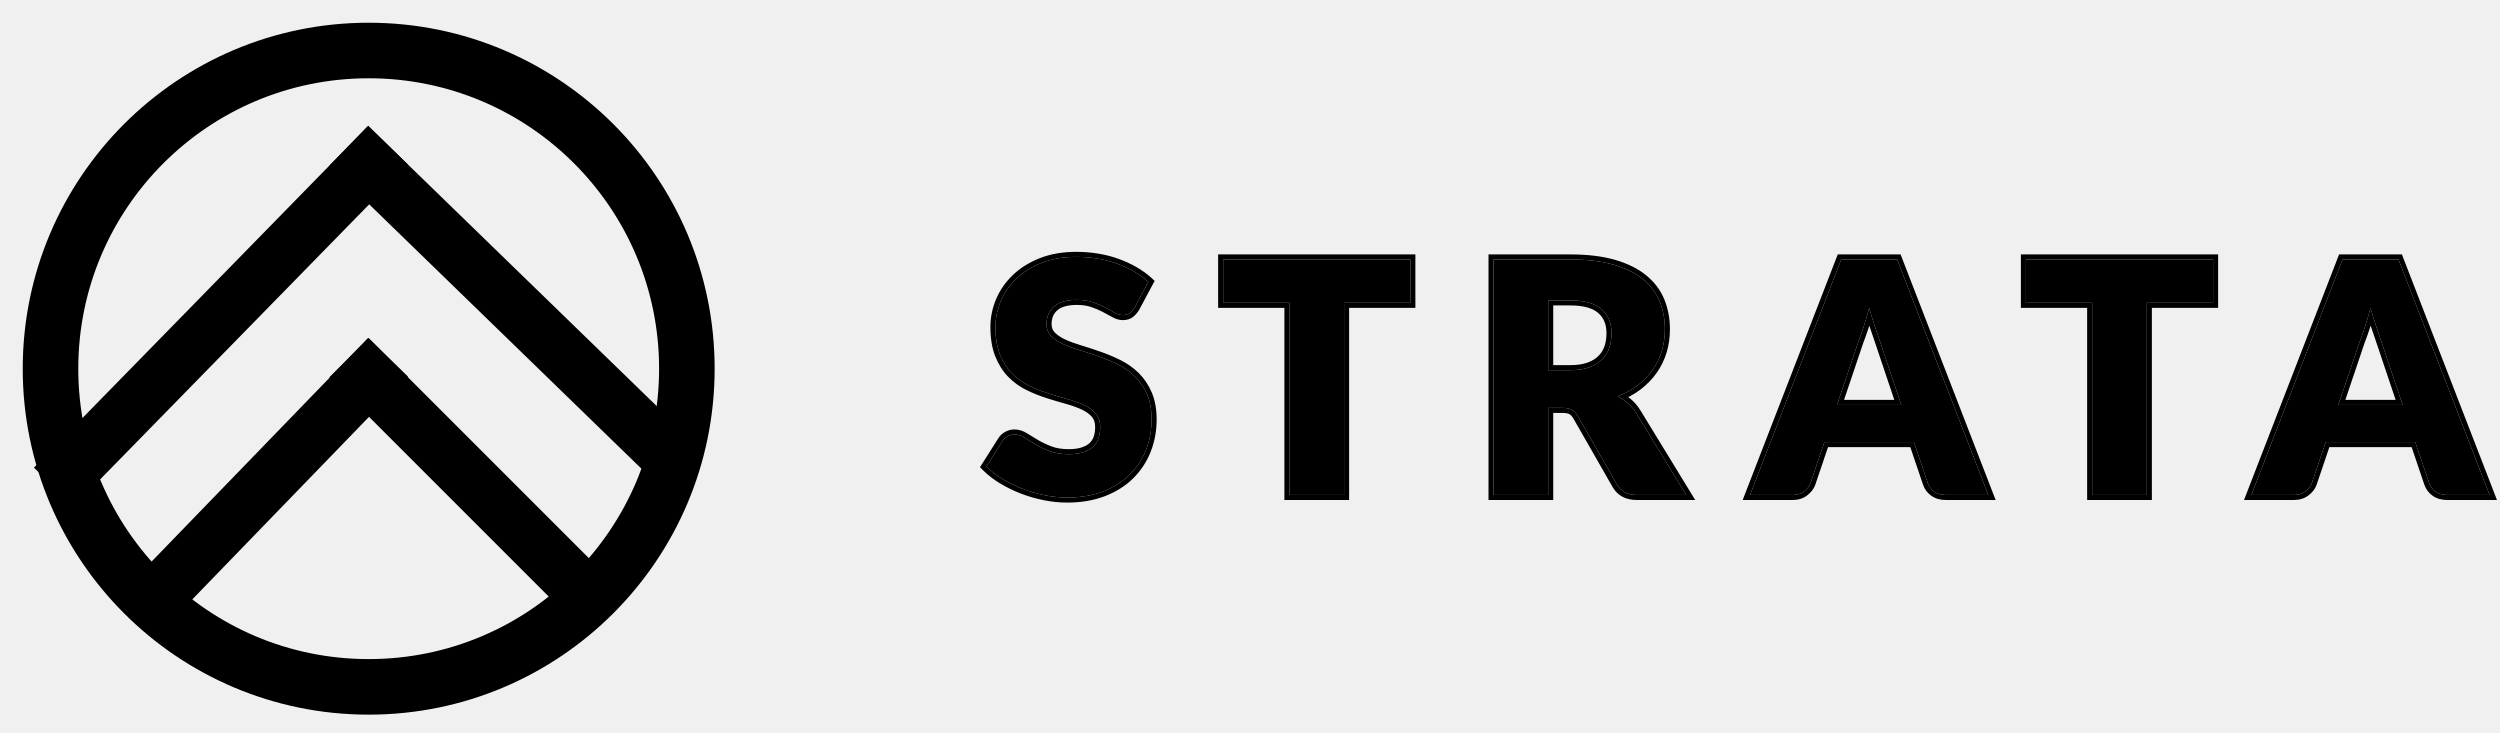
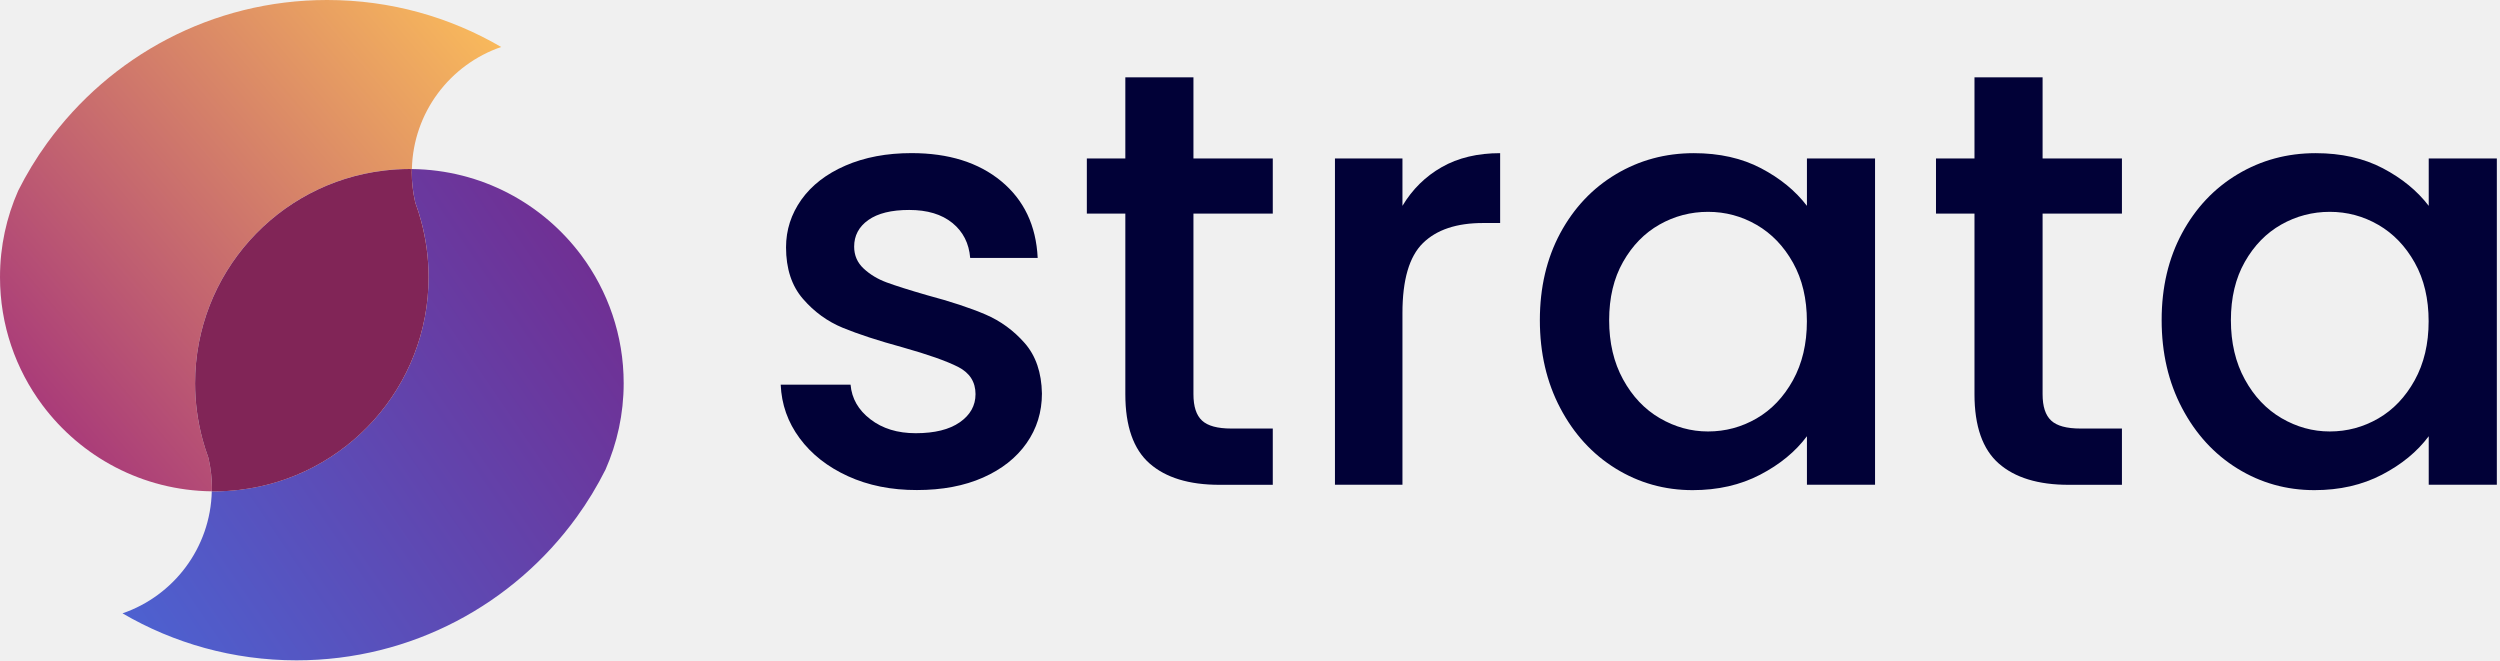
- <svg xmlns="http://www.w3.org/2000/svg" width="99" height="29" viewBox="0 0 99 29" fill="none">
-   <circle cx="14.6" cy="14.6" r="12.6" stroke="black" stroke-width="2.2" />
-   <path d="M6.676 23.124L14.6 14.939" stroke="black" stroke-width="2.2" stroke-linecap="square" />
-   <path d="M22.661 23L14.6 14.939" stroke="black" stroke-width="2.2" stroke-linecap="square" />
-   <path d="M2.9 18.5L14.6 6.539" stroke="black" stroke-width="2.2" stroke-linecap="square" />
-   <path d="M26.3 17.9L14.6 6.539" stroke="black" stroke-width="2.2" stroke-linecap="square" />
-   <mask id="path-6-outside-1" maskUnits="userSpaceOnUse" x="38.062" y="9.173" width="61" height="11" fill="black">
-     <rect fill="white" x="38.062" y="9.173" width="61" height="11" />
-     <path fill-rule="evenodd" clip-rule="evenodd" d="M42.262 19.703C42.791 19.703 43.264 19.622 43.68 19.462C44.096 19.302 44.446 19.083 44.729 18.803C45.013 18.524 45.23 18.196 45.379 17.821C45.528 17.445 45.603 17.042 45.603 16.611C45.603 16.223 45.543 15.891 45.424 15.616C45.304 15.341 45.147 15.107 44.953 14.915C44.759 14.723 44.537 14.565 44.288 14.442C44.038 14.318 43.783 14.21 43.523 14.118C43.263 14.027 43.008 13.944 42.758 13.869C42.508 13.794 42.287 13.712 42.092 13.623C41.898 13.533 41.742 13.426 41.622 13.303C41.503 13.179 41.443 13.023 41.443 12.835C41.443 12.541 41.542 12.307 41.74 12.134C41.939 11.962 42.241 11.875 42.646 11.875C42.881 11.875 43.09 11.906 43.273 11.968C43.457 12.03 43.62 12.099 43.763 12.176C43.906 12.253 44.034 12.322 44.147 12.384C44.26 12.446 44.365 12.477 44.464 12.477C44.575 12.477 44.665 12.451 44.736 12.4C44.806 12.349 44.873 12.272 44.937 12.17L45.475 11.165C45.308 11.011 45.12 10.874 44.908 10.752C44.697 10.63 44.47 10.526 44.227 10.438C43.984 10.351 43.727 10.285 43.456 10.24C43.185 10.195 42.906 10.173 42.62 10.173C42.108 10.173 41.654 10.251 41.257 10.406C40.86 10.562 40.526 10.77 40.252 11.03C39.979 11.291 39.772 11.587 39.632 11.92C39.491 12.253 39.42 12.594 39.42 12.944C39.42 13.379 39.48 13.745 39.6 14.042C39.719 14.338 39.876 14.586 40.07 14.784C40.264 14.982 40.485 15.143 40.732 15.264C40.98 15.386 41.234 15.488 41.494 15.571C41.754 15.655 42.008 15.73 42.256 15.799C42.503 15.867 42.724 15.946 42.918 16.035C43.112 16.125 43.269 16.238 43.388 16.375C43.508 16.511 43.568 16.688 43.568 16.906C43.568 17.281 43.459 17.555 43.241 17.728C43.024 17.901 42.719 17.987 42.326 17.987C42.036 17.987 41.784 17.947 41.571 17.866C41.358 17.785 41.169 17.695 41.004 17.597C40.84 17.499 40.693 17.409 40.563 17.328C40.433 17.247 40.304 17.206 40.176 17.206C40.078 17.206 39.986 17.23 39.9 17.277C39.815 17.324 39.749 17.386 39.702 17.462L39.062 18.474C39.245 18.657 39.461 18.823 39.708 18.973C39.956 19.122 40.22 19.251 40.502 19.36C40.784 19.469 41.075 19.553 41.376 19.613C41.676 19.673 41.972 19.703 42.262 19.703ZM53.225 19.6V11.991H55.849V10.275H48.438V11.991H51.062V19.6H53.225ZM61.308 16.151V19.6H59.145V10.275H62.179C62.853 10.275 63.428 10.345 63.904 10.483C64.379 10.622 64.768 10.815 65.068 11.062C65.369 11.31 65.588 11.602 65.724 11.939C65.861 12.276 65.929 12.643 65.929 13.04C65.929 13.343 65.889 13.629 65.808 13.898C65.727 14.166 65.606 14.415 65.446 14.643C65.286 14.871 65.09 15.075 64.857 15.255C64.625 15.434 64.357 15.581 64.054 15.696C64.199 15.769 64.335 15.858 64.46 15.965C64.586 16.072 64.696 16.202 64.79 16.355L66.774 19.6H64.816C64.453 19.6 64.193 19.463 64.035 19.191L62.486 16.483C62.418 16.364 62.338 16.279 62.246 16.227C62.154 16.176 62.025 16.151 61.859 16.151H61.308ZM62.179 14.659H61.308V11.895H62.179C62.738 11.895 63.151 12.01 63.417 12.24C63.684 12.47 63.817 12.79 63.817 13.2C63.817 13.405 63.787 13.596 63.728 13.773C63.668 13.95 63.572 14.105 63.44 14.237C63.307 14.369 63.138 14.473 62.931 14.547C62.724 14.622 62.473 14.659 62.179 14.659ZM71.446 19.456C71.322 19.552 71.171 19.6 70.992 19.6H69.302L72.912 10.275H75.126L78.736 19.6H77.059C76.871 19.6 76.716 19.556 76.595 19.469C76.473 19.381 76.389 19.269 76.342 19.133L75.792 17.507H72.246L71.696 19.133C71.653 19.252 71.57 19.36 71.446 19.456ZM72.745 16.035L73.603 13.495C73.667 13.332 73.735 13.14 73.808 12.918C73.88 12.697 73.951 12.456 74.019 12.195C74.091 12.451 74.165 12.689 74.24 12.909C74.314 13.129 74.379 13.319 74.435 13.482L75.292 16.035H72.745ZM85.014 11.991V19.6H82.851V11.991H80.227V10.275H87.638V11.991H85.014ZM90.844 19.6C91.024 19.6 91.175 19.552 91.299 19.456C91.423 19.36 91.506 19.252 91.548 19.133L92.099 17.507H95.644L96.195 19.133C96.242 19.269 96.326 19.381 96.448 19.469C96.569 19.556 96.724 19.6 96.912 19.6H98.588L94.979 10.275H92.764L89.155 19.6H90.844ZM93.456 13.495L92.598 16.035H95.145L94.288 13.482C94.232 13.319 94.167 13.129 94.092 12.909C94.018 12.689 93.944 12.451 93.872 12.195C93.803 12.456 93.733 12.697 93.66 12.918C93.588 13.14 93.52 13.332 93.456 13.495Z" />
-   </mask>
-   <path fill-rule="evenodd" clip-rule="evenodd" d="M42.262 19.703C42.791 19.703 43.264 19.622 43.68 19.462C44.096 19.302 44.446 19.083 44.729 18.803C45.013 18.524 45.23 18.196 45.379 17.821C45.528 17.445 45.603 17.042 45.603 16.611C45.603 16.223 45.543 15.891 45.424 15.616C45.304 15.341 45.147 15.107 44.953 14.915C44.759 14.723 44.537 14.565 44.288 14.442C44.038 14.318 43.783 14.21 43.523 14.118C43.263 14.027 43.008 13.944 42.758 13.869C42.508 13.794 42.287 13.712 42.092 13.623C41.898 13.533 41.742 13.426 41.622 13.303C41.503 13.179 41.443 13.023 41.443 12.835C41.443 12.541 41.542 12.307 41.74 12.134C41.939 11.962 42.241 11.875 42.646 11.875C42.881 11.875 43.09 11.906 43.273 11.968C43.457 12.03 43.62 12.099 43.763 12.176C43.906 12.253 44.034 12.322 44.147 12.384C44.26 12.446 44.365 12.477 44.464 12.477C44.575 12.477 44.665 12.451 44.736 12.4C44.806 12.349 44.873 12.272 44.937 12.17L45.475 11.165C45.308 11.011 45.12 10.874 44.908 10.752C44.697 10.63 44.47 10.526 44.227 10.438C43.984 10.351 43.727 10.285 43.456 10.24C43.185 10.195 42.906 10.173 42.62 10.173C42.108 10.173 41.654 10.251 41.257 10.406C40.86 10.562 40.526 10.77 40.252 11.03C39.979 11.291 39.772 11.587 39.632 11.92C39.491 12.253 39.42 12.594 39.42 12.944C39.42 13.379 39.48 13.745 39.6 14.042C39.719 14.338 39.876 14.586 40.07 14.784C40.264 14.982 40.485 15.143 40.732 15.264C40.98 15.386 41.234 15.488 41.494 15.571C41.754 15.655 42.008 15.73 42.256 15.799C42.503 15.867 42.724 15.946 42.918 16.035C43.112 16.125 43.269 16.238 43.388 16.375C43.508 16.511 43.568 16.688 43.568 16.906C43.568 17.281 43.459 17.555 43.241 17.728C43.024 17.901 42.719 17.987 42.326 17.987C42.036 17.987 41.784 17.947 41.571 17.866C41.358 17.785 41.169 17.695 41.004 17.597C40.84 17.499 40.693 17.409 40.563 17.328C40.433 17.247 40.304 17.206 40.176 17.206C40.078 17.206 39.986 17.23 39.9 17.277C39.815 17.324 39.749 17.386 39.702 17.462L39.062 18.474C39.245 18.657 39.461 18.823 39.708 18.973C39.956 19.122 40.22 19.251 40.502 19.36C40.784 19.469 41.075 19.553 41.376 19.613C41.676 19.673 41.972 19.703 42.262 19.703ZM53.225 19.6V11.991H55.849V10.275H48.438V11.991H51.062V19.6H53.225ZM61.308 16.151V19.6H59.145V10.275H62.179C62.853 10.275 63.428 10.345 63.904 10.483C64.379 10.622 64.768 10.815 65.068 11.062C65.369 11.31 65.588 11.602 65.724 11.939C65.861 12.276 65.929 12.643 65.929 13.04C65.929 13.343 65.889 13.629 65.808 13.898C65.727 14.166 65.606 14.415 65.446 14.643C65.286 14.871 65.09 15.075 64.857 15.255C64.625 15.434 64.357 15.581 64.054 15.696C64.199 15.769 64.335 15.858 64.46 15.965C64.586 16.072 64.696 16.202 64.79 16.355L66.774 19.6H64.816C64.453 19.6 64.193 19.463 64.035 19.191L62.486 16.483C62.418 16.364 62.338 16.279 62.246 16.227C62.154 16.176 62.025 16.151 61.859 16.151H61.308ZM62.179 14.659H61.308V11.895H62.179C62.738 11.895 63.151 12.01 63.417 12.24C63.684 12.47 63.817 12.79 63.817 13.2C63.817 13.405 63.787 13.596 63.728 13.773C63.668 13.95 63.572 14.105 63.44 14.237C63.307 14.369 63.138 14.473 62.931 14.547C62.724 14.622 62.473 14.659 62.179 14.659ZM71.446 19.456C71.322 19.552 71.171 19.6 70.992 19.6H69.302L72.912 10.275H75.126L78.736 19.6H77.059C76.871 19.6 76.716 19.556 76.595 19.469C76.473 19.381 76.389 19.269 76.342 19.133L75.792 17.507H72.246L71.696 19.133C71.653 19.252 71.57 19.36 71.446 19.456ZM72.745 16.035L73.603 13.495C73.667 13.332 73.735 13.14 73.808 12.918C73.88 12.697 73.951 12.456 74.019 12.195C74.091 12.451 74.165 12.689 74.24 12.909C74.314 13.129 74.379 13.319 74.435 13.482L75.292 16.035H72.745ZM85.014 11.991V19.6H82.851V11.991H80.227V10.275H87.638V11.991H85.014ZM90.844 19.6C91.024 19.6 91.175 19.552 91.299 19.456C91.423 19.36 91.506 19.252 91.548 19.133L92.099 17.507H95.644L96.195 19.133C96.242 19.269 96.326 19.381 96.448 19.469C96.569 19.556 96.724 19.6 96.912 19.6H98.588L94.979 10.275H92.764L89.155 19.6H90.844ZM93.456 13.495L92.598 16.035H95.145L94.288 13.482C94.232 13.319 94.167 13.129 94.092 12.909C94.018 12.689 93.944 12.451 93.872 12.195C93.803 12.456 93.733 12.697 93.66 12.918C93.588 13.14 93.52 13.332 93.456 13.495Z" fill="black" />
-   <path d="M45.379 17.821L45.565 17.895L45.379 17.821ZM43.763 12.176L43.858 12L43.763 12.176ZM44.937 12.17L45.107 12.276L45.114 12.264L44.937 12.17ZM45.475 11.165L45.651 11.259L45.724 11.123L45.611 11.018L45.475 11.165ZM44.908 10.752L45.008 10.579V10.579L44.908 10.752ZM39.632 11.92L39.816 11.998V11.998L39.632 11.92ZM40.07 14.784L40.213 14.644H40.213L40.07 14.784ZM43.241 17.728L43.366 17.885V17.885L43.241 17.728ZM41.004 17.597L41.107 17.425L41.004 17.597ZM39.702 17.462L39.871 17.569L39.873 17.567L39.702 17.462ZM39.062 18.474L38.893 18.367L38.807 18.502L38.921 18.615L39.062 18.474ZM53.225 11.991V11.79H53.025V11.991H53.225ZM53.225 19.6V19.8H53.425V19.6H53.225ZM55.849 11.991V12.191H56.049V11.991H55.849ZM55.849 10.275H56.049V10.075H55.849V10.275ZM48.438 10.275V10.075H48.238V10.275H48.438ZM48.438 11.991H48.238V12.191H48.438V11.991ZM51.062 11.991H51.262V11.79H51.062V11.991ZM51.062 19.6H50.862V19.8H51.062V19.6ZM61.308 19.6V19.8H61.508V19.6H61.308ZM61.308 16.151V15.95H61.108V16.151H61.308ZM59.145 19.6H58.945V19.8H59.145V19.6ZM59.145 10.275V10.075H58.945V10.275H59.145ZM65.068 11.062L64.941 11.217V11.217L65.068 11.062ZM65.724 11.939L65.539 12.014V12.014L65.724 11.939ZM65.808 13.898L65.616 13.84V13.84L65.808 13.898ZM64.857 15.255L64.735 15.096V15.096L64.857 15.255ZM64.054 15.696L63.983 15.509L63.557 15.671L63.965 15.875L64.054 15.696ZM64.46 15.965L64.331 16.117L64.331 16.117L64.46 15.965ZM64.79 16.355L64.619 16.459L64.619 16.46L64.79 16.355ZM66.774 19.6V19.8H67.131L66.945 19.496L66.774 19.6ZM64.035 19.191L63.861 19.29L63.862 19.291L64.035 19.191ZM62.486 16.483L62.312 16.582L62.312 16.583L62.486 16.483ZM62.246 16.227L62.149 16.402L62.149 16.402L62.246 16.227ZM61.308 14.659H61.108V14.859H61.308V14.659ZM61.308 11.895V11.694H61.108V11.895H61.308ZM63.417 12.24L63.548 12.089L63.548 12.089L63.417 12.24ZM63.728 13.773L63.538 13.709V13.709L63.728 13.773ZM63.44 14.237L63.581 14.378L63.581 14.378L63.44 14.237ZM69.302 19.6L69.115 19.528L69.01 19.8H69.302V19.6ZM72.912 10.275V10.075H72.775L72.725 10.203L72.912 10.275ZM75.126 10.275L75.313 10.203L75.263 10.075H75.126V10.275ZM78.736 19.6V19.8H79.028L78.922 19.528L78.736 19.6ZM76.595 19.469L76.478 19.631V19.631L76.595 19.469ZM76.342 19.133L76.153 19.197L76.153 19.198L76.342 19.133ZM75.792 17.507L75.981 17.443L75.935 17.307H75.792V17.507ZM72.246 17.507V17.307H72.103L72.057 17.443L72.246 17.507ZM71.696 19.133L71.884 19.2L71.885 19.197L71.696 19.133ZM73.603 13.495L73.417 13.421L73.413 13.431L73.603 13.495ZM72.745 16.035L72.556 15.971L72.467 16.235H72.745V16.035ZM73.808 12.918L73.998 12.981V12.981L73.808 12.918ZM74.019 12.195L74.211 12.141L74.011 11.435L73.825 12.145L74.019 12.195ZM74.24 12.909L74.429 12.845L74.24 12.909ZM74.435 13.482L74.624 13.418L74.624 13.417L74.435 13.482ZM75.292 16.035V16.235H75.571L75.482 15.972L75.292 16.035ZM85.014 19.6V19.8H85.214V19.6H85.014ZM85.014 11.991V11.79H84.814V11.991H85.014ZM82.851 19.6H82.651V19.8H82.851V19.6ZM82.851 11.991H83.051V11.79H82.851V11.991ZM80.227 11.991H80.027V12.191H80.227V11.991ZM80.227 10.275V10.075H80.027V10.275H80.227ZM87.638 10.275H87.838V10.075H87.638V10.275ZM87.638 11.991V12.191H87.838V11.991H87.638ZM91.548 19.133L91.737 19.2L91.738 19.197L91.548 19.133ZM92.099 17.507V17.307H91.955L91.909 17.443L92.099 17.507ZM95.644 17.507L95.834 17.443L95.788 17.307H95.644V17.507ZM96.195 19.133L96.005 19.197L96.006 19.198L96.195 19.133ZM96.448 19.469L96.564 19.306L96.564 19.306L96.448 19.469ZM98.588 19.6V19.8H98.88L98.775 19.528L98.588 19.6ZM94.979 10.275L95.165 10.203L95.116 10.075H94.979V10.275ZM92.764 10.275V10.075H92.627L92.578 10.203L92.764 10.275ZM89.155 19.6L88.968 19.528L88.863 19.8H89.155V19.6ZM92.598 16.035L92.409 15.971L92.32 16.235H92.598V16.035ZM93.456 13.495L93.269 13.421L93.266 13.431L93.456 13.495ZM95.145 16.035V16.235H95.423L95.335 15.972L95.145 16.035ZM94.288 13.482L94.477 13.418L94.477 13.417L94.288 13.482ZM94.092 12.909L94.282 12.845L94.092 12.909ZM93.872 12.195L94.064 12.141L93.864 11.435L93.678 12.145L93.872 12.195ZM93.66 12.918L93.85 12.981V12.981L93.66 12.918ZM43.608 19.276C43.219 19.425 42.771 19.503 42.262 19.503V19.902C42.811 19.902 43.309 19.819 43.751 19.649L43.608 19.276ZM44.589 18.661C44.327 18.919 44.001 19.125 43.608 19.276L43.751 19.649C44.19 19.48 44.564 19.247 44.87 18.946L44.589 18.661ZM45.193 17.747C45.054 18.097 44.853 18.401 44.589 18.661L44.87 18.946C45.173 18.646 45.405 18.296 45.565 17.895L45.193 17.747ZM45.403 16.611C45.403 17.019 45.332 17.396 45.193 17.747L45.565 17.895C45.724 17.494 45.803 17.066 45.803 16.611H45.403ZM45.24 15.696C45.346 15.94 45.403 16.243 45.403 16.611H45.803C45.803 16.203 45.74 15.843 45.607 15.536L45.24 15.696ZM44.813 15.057C44.987 15.23 45.13 15.442 45.24 15.696L45.607 15.536C45.478 15.24 45.308 14.985 45.094 14.773L44.813 15.057ZM44.199 14.621C44.43 14.735 44.634 14.881 44.813 15.057L45.094 14.773C44.884 14.566 44.645 14.396 44.377 14.262L44.199 14.621ZM43.456 14.307C43.709 14.396 43.956 14.501 44.199 14.621L44.377 14.262C44.12 14.135 43.857 14.024 43.589 13.93L43.456 14.307ZM42.701 14.06C42.947 14.134 43.199 14.216 43.456 14.307L43.589 13.93C43.326 13.837 43.068 13.753 42.815 13.677L42.701 14.06ZM42.009 13.804C42.213 13.898 42.444 13.984 42.701 14.06L42.815 13.677C42.573 13.605 42.36 13.526 42.176 13.441L42.009 13.804ZM41.478 13.441C41.618 13.587 41.797 13.707 42.009 13.804L42.176 13.441C41.999 13.359 41.865 13.266 41.766 13.164L41.478 13.441ZM41.243 12.835C41.243 13.07 41.319 13.277 41.478 13.441L41.766 13.164C41.686 13.081 41.643 12.976 41.643 12.835H41.243ZM41.609 11.984C41.362 12.199 41.243 12.491 41.243 12.835H41.643C41.643 12.591 41.722 12.415 41.872 12.285L41.609 11.984ZM42.646 11.675C42.217 11.675 41.859 11.766 41.609 11.984L41.872 12.285C42.019 12.158 42.264 12.075 42.646 12.075V11.675ZM43.337 11.778C43.129 11.708 42.898 11.675 42.646 11.675V12.075C42.863 12.075 43.05 12.104 43.209 12.158L43.337 11.778ZM43.858 12C43.703 11.917 43.529 11.843 43.337 11.778L43.209 12.158C43.384 12.216 43.537 12.282 43.668 12.352L43.858 12ZM44.243 12.209C44.129 12.146 44.001 12.077 43.858 12L43.668 12.352C43.811 12.429 43.938 12.498 44.051 12.559L44.243 12.209ZM44.464 12.277C44.408 12.277 44.335 12.259 44.243 12.209L44.051 12.559C44.184 12.633 44.323 12.677 44.464 12.677V12.277ZM44.618 12.238C44.59 12.259 44.544 12.277 44.464 12.277V12.677C44.605 12.677 44.74 12.644 44.853 12.562L44.618 12.238ZM44.768 12.064C44.712 12.152 44.661 12.207 44.618 12.238L44.853 12.562C44.951 12.491 45.034 12.392 45.107 12.276L44.768 12.064ZM45.298 11.07L44.761 12.075L45.114 12.264L45.651 11.259L45.298 11.07ZM44.809 10.925C45.008 11.04 45.184 11.169 45.339 11.312L45.611 11.018C45.432 10.854 45.231 10.707 45.008 10.579L44.809 10.925ZM44.159 10.627C44.392 10.71 44.608 10.81 44.809 10.925L45.008 10.579C44.786 10.451 44.548 10.341 44.294 10.25L44.159 10.627ZM43.423 10.437C43.683 10.48 43.928 10.543 44.159 10.627L44.294 10.25C44.039 10.158 43.77 10.089 43.488 10.043L43.423 10.437ZM42.62 10.373C42.896 10.373 43.163 10.394 43.423 10.437L43.488 10.043C43.206 9.996 42.917 9.973 42.62 9.973V10.373ZM41.33 10.593C41.7 10.448 42.129 10.373 42.62 10.373V9.973C42.088 9.973 41.608 10.054 41.184 10.22L41.33 10.593ZM40.39 11.175C40.642 10.935 40.955 10.74 41.33 10.593L41.184 10.22C40.766 10.384 40.409 10.605 40.114 10.886L40.39 11.175ZM39.816 11.998C39.946 11.691 40.136 11.418 40.39 11.175L40.114 10.886C39.822 11.164 39.599 11.483 39.447 11.842L39.816 11.998ZM39.62 12.944C39.62 12.622 39.685 12.307 39.816 11.998L39.447 11.842C39.297 12.199 39.22 12.566 39.22 12.944H39.62ZM39.785 13.967C39.678 13.701 39.62 13.362 39.62 12.944H39.22C39.22 13.396 39.282 13.789 39.414 14.116L39.785 13.967ZM40.213 14.644C40.04 14.467 39.896 14.243 39.785 13.967L39.414 14.116C39.542 14.434 39.712 14.704 39.927 14.924L40.213 14.644ZM40.821 15.085C40.594 14.973 40.391 14.826 40.213 14.644L39.927 14.924C40.137 15.138 40.376 15.312 40.644 15.444L40.821 15.085ZM41.555 15.381C41.304 15.301 41.059 15.202 40.821 15.085L40.644 15.444C40.9 15.569 41.163 15.675 41.433 15.762L41.555 15.381ZM42.309 15.606C42.064 15.538 41.813 15.463 41.555 15.381L41.433 15.762C41.696 15.846 41.952 15.922 42.203 15.991L42.309 15.606ZM43.002 15.854C42.796 15.759 42.565 15.676 42.309 15.606L42.203 15.991C42.441 16.057 42.652 16.133 42.834 16.217L43.002 15.854ZM43.539 16.243C43.398 16.082 43.217 15.953 43.002 15.854L42.834 16.217C43.007 16.297 43.14 16.394 43.238 16.506L43.539 16.243ZM43.768 16.906C43.768 16.65 43.696 16.423 43.539 16.243L43.238 16.506C43.319 16.599 43.368 16.726 43.368 16.906H43.768ZM43.366 17.885C43.646 17.662 43.768 17.319 43.768 16.906H43.368C43.368 17.243 43.271 17.449 43.117 17.571L43.366 17.885ZM42.326 18.187C42.745 18.187 43.101 18.095 43.366 17.885L43.117 17.571C42.947 17.707 42.692 17.787 42.326 17.787V18.187ZM41.5 18.053C41.741 18.144 42.018 18.187 42.326 18.187V17.787C42.054 17.787 41.827 17.749 41.642 17.679L41.5 18.053ZM40.902 17.768C41.078 17.874 41.278 17.968 41.5 18.053L41.642 17.679C41.438 17.601 41.26 17.516 41.107 17.425L40.902 17.768ZM40.457 17.498C40.589 17.58 40.737 17.67 40.902 17.768L41.107 17.425C40.944 17.328 40.797 17.239 40.669 17.158L40.457 17.498ZM40.176 17.407C40.259 17.407 40.352 17.433 40.457 17.498L40.669 17.158C40.513 17.061 40.348 17.006 40.176 17.006V17.407ZM39.997 17.452C40.052 17.422 40.111 17.407 40.176 17.407V17.006C40.044 17.006 39.919 17.038 39.804 17.102L39.997 17.452ZM39.873 17.567C39.9 17.522 39.939 17.484 39.997 17.452L39.804 17.102C39.691 17.164 39.598 17.249 39.531 17.358L39.873 17.567ZM39.231 18.581L39.871 17.569L39.533 17.355L38.893 18.367L39.231 18.581ZM39.812 18.802C39.577 18.66 39.374 18.503 39.203 18.332L38.921 18.615C39.117 18.811 39.345 18.987 39.605 19.144L39.812 18.802ZM40.574 19.174C40.303 19.069 40.049 18.945 39.812 18.802L39.605 19.144C39.863 19.3 40.138 19.434 40.43 19.547L40.574 19.174ZM41.415 19.417C41.125 19.359 40.845 19.278 40.574 19.174L40.43 19.547C40.722 19.66 41.025 19.747 41.337 19.809L41.415 19.417ZM42.262 19.503C41.986 19.503 41.703 19.474 41.415 19.417L41.337 19.809C41.65 19.871 41.958 19.902 42.262 19.902V19.503ZM53.025 11.991V19.6H53.425V11.991H53.025ZM55.849 11.79H53.225V12.191H55.849V11.79ZM55.649 10.275V11.991H56.049V10.275H55.649ZM48.438 10.475H55.849V10.075H48.438V10.475ZM48.638 11.991V10.275H48.238V11.991H48.638ZM51.062 11.79H48.438V12.191H51.062V11.79ZM51.262 19.6V11.991H50.862V19.6H51.262ZM53.225 19.4H51.062V19.8H53.225V19.4ZM61.508 19.6V16.151H61.108V19.6H61.508ZM59.145 19.8H61.308V19.4H59.145V19.8ZM58.945 10.275V19.6H59.345V10.275H58.945ZM62.179 10.075H59.145V10.475H62.179V10.075ZM63.96 10.291C63.461 10.146 62.866 10.075 62.179 10.075V10.475C62.84 10.475 63.395 10.543 63.848 10.675L63.96 10.291ZM65.195 10.908C64.869 10.639 64.454 10.435 63.96 10.291L63.848 10.675C64.304 10.808 64.666 10.991 64.941 11.217L65.195 10.908ZM65.91 11.864C65.76 11.494 65.52 11.175 65.195 10.908L64.941 11.217C65.218 11.445 65.416 11.71 65.539 12.014L65.91 11.864ZM66.129 13.04C66.129 12.62 66.057 12.227 65.91 11.864L65.539 12.014C65.665 12.325 65.729 12.667 65.729 13.04H66.129ZM65.999 13.955C66.086 13.666 66.129 13.361 66.129 13.04H65.729C65.729 13.325 65.691 13.591 65.616 13.84L65.999 13.955ZM65.61 14.758C65.782 14.512 65.912 14.244 65.999 13.955L65.616 13.84C65.541 14.088 65.43 14.318 65.282 14.528L65.61 14.758ZM64.979 15.413C65.227 15.222 65.438 15.004 65.61 14.758L65.282 14.528C65.135 14.739 64.953 14.928 64.735 15.096L64.979 15.413ZM64.125 15.883C64.445 15.761 64.73 15.605 64.979 15.413L64.735 15.096C64.52 15.262 64.269 15.4 63.983 15.509L64.125 15.883ZM64.59 15.812C64.452 15.695 64.303 15.597 64.144 15.517L63.965 15.875C64.095 15.94 64.217 16.021 64.331 16.117L64.59 15.812ZM64.961 16.251C64.857 16.081 64.733 15.934 64.59 15.812L64.331 16.117C64.439 16.209 64.536 16.323 64.619 16.459L64.961 16.251ZM66.945 19.496L64.961 16.251L64.619 16.46L66.603 19.704L66.945 19.496ZM64.816 19.8H66.774V19.4H64.816V19.8ZM63.862 19.291C64.061 19.636 64.394 19.8 64.816 19.8V19.4C64.512 19.4 64.324 19.291 64.208 19.09L63.862 19.291ZM62.312 16.583L63.861 19.29L64.208 19.091L62.66 16.384L62.312 16.583ZM62.149 16.402C62.2 16.431 62.257 16.485 62.312 16.582L62.66 16.384C62.579 16.242 62.475 16.126 62.343 16.053L62.149 16.402ZM61.859 16.351C62.009 16.351 62.099 16.374 62.149 16.402L62.343 16.053C62.209 15.978 62.041 15.95 61.859 15.95V16.351ZM61.308 16.351H61.859V15.95H61.308V16.351ZM61.308 14.859H62.179V14.459H61.308V14.859ZM61.108 11.895V14.659H61.508V11.895H61.108ZM62.179 11.694H61.308V12.095H62.179V11.694ZM63.548 12.089C63.229 11.813 62.759 11.694 62.179 11.694V12.095C62.716 12.095 63.072 12.206 63.286 12.391L63.548 12.089ZM64.017 13.2C64.017 12.743 63.866 12.363 63.548 12.089L63.286 12.391C63.502 12.578 63.617 12.838 63.617 13.2H64.017ZM63.917 13.837C63.984 13.637 64.017 13.425 64.017 13.2H63.617C63.617 13.385 63.59 13.554 63.538 13.709L63.917 13.837ZM63.581 14.378C63.735 14.224 63.848 14.043 63.917 13.837L63.538 13.709C63.488 13.857 63.409 13.985 63.298 14.095L63.581 14.378ZM62.999 14.735C63.228 14.652 63.425 14.535 63.581 14.378L63.298 14.095C63.19 14.204 63.047 14.293 62.863 14.359L62.999 14.735ZM62.179 14.859C62.489 14.859 62.764 14.82 62.999 14.735L62.863 14.359C62.684 14.424 62.457 14.459 62.179 14.459V14.859ZM70.992 19.8C71.209 19.8 71.405 19.741 71.569 19.614L71.323 19.298C71.24 19.363 71.133 19.4 70.992 19.4V19.8ZM69.302 19.8H70.992V19.4H69.302V19.8ZM72.725 10.203L69.115 19.528L69.489 19.672L73.098 10.348L72.725 10.203ZM75.126 10.075H72.912V10.475H75.126V10.075ZM78.922 19.528L75.313 10.203L74.939 10.348L78.549 19.672L78.922 19.528ZM77.059 19.8H78.736V19.4H77.059V19.8ZM76.478 19.631C76.641 19.749 76.84 19.8 77.059 19.8V19.4C76.902 19.4 76.791 19.364 76.712 19.306L76.478 19.631ZM76.153 19.198C76.214 19.375 76.324 19.52 76.478 19.631L76.712 19.306C76.622 19.242 76.564 19.164 76.531 19.068L76.153 19.198ZM75.602 17.571L76.153 19.197L76.531 19.069L75.981 17.443L75.602 17.571ZM72.246 17.707H75.792V17.307H72.246V17.707ZM71.885 19.197L72.436 17.571L72.057 17.443L71.506 19.069L71.885 19.197ZM71.569 19.614C71.715 19.5 71.826 19.363 71.884 19.2L71.507 19.066C71.48 19.142 71.424 19.22 71.323 19.298L71.569 19.614ZM73.413 13.431L72.556 15.971L72.935 16.099L73.792 13.558L73.413 13.431ZM73.618 12.856C73.546 13.076 73.479 13.264 73.417 13.421L73.789 13.568C73.855 13.401 73.924 13.205 73.998 12.981L73.618 12.856ZM73.825 12.145C73.758 12.402 73.689 12.639 73.618 12.856L73.998 12.981C74.072 12.754 74.143 12.509 74.212 12.246L73.825 12.145ZM74.429 12.845C74.356 12.628 74.283 12.394 74.211 12.141L73.826 12.25C73.9 12.509 73.974 12.75 74.05 12.973L74.429 12.845ZM74.624 13.417C74.569 13.255 74.504 13.064 74.429 12.845L74.05 12.973C74.125 13.193 74.19 13.384 74.246 13.546L74.624 13.417ZM75.482 15.972L74.624 13.418L74.245 13.545L75.103 16.099L75.482 15.972ZM72.745 16.235H75.292V15.835H72.745V16.235ZM85.214 19.6V11.991H84.814V19.6H85.214ZM82.851 19.8H85.014V19.4H82.851V19.8ZM82.651 11.991V19.6H83.051V11.991H82.651ZM80.227 12.191H82.851V11.79H80.227V12.191ZM80.027 10.275V11.991H80.427V10.275H80.027ZM87.638 10.075H80.227V10.475H87.638V10.075ZM87.838 11.991V10.275H87.438V11.991H87.838ZM85.014 12.191H87.638V11.79H85.014V12.191ZM91.176 19.298C91.093 19.363 90.986 19.4 90.844 19.4V19.8C91.061 19.8 91.258 19.741 91.421 19.614L91.176 19.298ZM91.36 19.066C91.333 19.142 91.277 19.22 91.176 19.298L91.421 19.614C91.568 19.5 91.679 19.363 91.737 19.2L91.36 19.066ZM91.909 17.443L91.359 19.069L91.738 19.197L92.288 17.571L91.909 17.443ZM95.644 17.307H92.099V17.707H95.644V17.307ZM96.384 19.069L95.834 17.443L95.455 17.571L96.005 19.197L96.384 19.069ZM96.564 19.306C96.475 19.242 96.417 19.164 96.384 19.068L96.006 19.198C96.067 19.375 96.177 19.52 96.331 19.631L96.564 19.306ZM96.912 19.4C96.755 19.4 96.644 19.364 96.564 19.306L96.331 19.631C96.494 19.749 96.693 19.8 96.912 19.8V19.4ZM98.588 19.4H96.912V19.8H98.588V19.4ZM94.792 10.348L98.402 19.672L98.775 19.528L95.165 10.203L94.792 10.348ZM92.764 10.475H94.979V10.075H92.764V10.475ZM89.341 19.672L92.951 10.348L92.578 10.203L88.968 19.528L89.341 19.672ZM90.844 19.4H89.155V19.8H90.844V19.4ZM92.787 16.099L93.645 13.558L93.266 13.431L92.409 15.971L92.787 16.099ZM95.145 15.835H92.598V16.235H95.145V15.835ZM94.098 13.545L94.956 16.099L95.335 15.972L94.477 13.418L94.098 13.545ZM93.903 12.973C93.978 13.193 94.043 13.384 94.098 13.546L94.477 13.417C94.421 13.255 94.356 13.064 94.282 12.845L93.903 12.973ZM93.679 12.25C93.753 12.509 93.827 12.75 93.903 12.973L94.282 12.845C94.208 12.628 94.136 12.394 94.064 12.141L93.679 12.25ZM93.85 12.981C93.924 12.754 93.996 12.509 94.065 12.246L93.678 12.145C93.611 12.402 93.541 12.639 93.47 12.856L93.85 12.981ZM93.642 13.568C93.707 13.401 93.777 13.205 93.85 12.981L93.47 12.856C93.399 13.076 93.332 13.264 93.27 13.421L93.642 13.568Z" fill="black" mask="url(#path-6-outside-1)" />
+ <svg xmlns="http://www.w3.org/2000/svg" viewBox="0 0 530 140" fill="none">
+   <g clip-path="url(#clip0)">
+     <path d="M44.25 97.37C44.22 97.23 44.19 97.09 44.15 96.95C43.69 95.7 43.29 94.43 42.94 93.14C41.91 89.35 41.36 85.37 41.36 81.25C41.36 57.98 58.86 38.81 81.42 36.15C81.44 36.15 81.46 36.14 81.49 36.14C83.23 35.94 85 35.82 86.79 35.82C86.97 35.82 87.14 35.83 87.32 35.84C87.6 23.82 95.42 13.68 106.25 9.96C95.41 3.63 82.81 0 69.35 0C44.91 0 23.28 11.97 9.97 30.36C7.67 33.53 5.63 36.9 3.86 40.42C1.38 46.03 0 52.23 0 58.75C0 68.92 3.34 78.31 8.99 85.88C17.17 96.85 30.2 103.99 44.9 104.16C44.91 103.94 44.93 103.72 44.93 103.5C44.92 101.39 44.69 99.34 44.25 97.37Z" fill="url(#paint0_linear)" />
+     <path d="M123.23 54.12C115.05 43.15 102.02 36.01 87.32 35.84C87.31 36.06 87.29 36.28 87.29 36.5C87.29 38.6 87.53 40.65 87.97 42.62C88 42.76 88.03 42.9 88.07 43.04C88.53 44.29 88.93 45.56 89.28 46.85C90.31 50.64 90.86 54.62 90.86 58.74C90.86 82.01 73.36 101.18 50.8 103.84C50.78 103.84 50.76 103.85 50.73 103.85C48.99 104.05 47.22 104.17 45.43 104.17C45.25 104.17 45.08 104.16 44.9 104.15C44.62 116.17 36.8 126.31 25.97 130.03C36.81 136.36 49.41 139.99 62.87 139.99C87.31 139.99 108.94 128.02 122.25 109.63C124.55 106.46 126.59 103.09 128.36 99.57C130.83 93.96 132.22 87.77 132.22 81.25C132.22 71.08 128.87 61.69 123.23 54.12Z" fill="url(#paint1_linear)" />
+     <path d="M50.73 103.86C50.75 103.86 50.77 103.85 50.8 103.85C73.36 101.19 90.86 82.02 90.86 58.75C90.86 54.64 90.3 50.65 89.28 46.86C88.93 45.57 88.53 44.29 88.07 43.05C88.04 42.91 88 42.77 87.97 42.63C87.53 40.66 87.29 38.61 87.29 36.51C87.29 36.29 87.31 36.07 87.32 35.85C87.14 35.85 86.97 35.83 86.79 35.83C84.99 35.83 83.23 35.95 81.49 36.15C81.47 36.15 81.45 36.16 81.42 36.16C58.86 38.82 41.36 57.99 41.36 81.26C41.36 85.37 41.92 89.36 42.94 93.15C43.29 94.44 43.69 95.72 44.15 96.96C44.18 97.1 44.22 97.24 44.25 97.38C44.69 99.35 44.93 101.4 44.93 103.5C44.93 103.72 44.91 103.94 44.9 104.16C45.08 104.16 45.25 104.18 45.43 104.18C47.22 104.18 48.99 104.06 50.73 103.86Z" fill="#812557" />
+     <path d="M179.76 100.95C175.45 98.98 172.04 96.3 169.53 92.91C167.02 89.52 165.68 85.73 165.51 81.55H180.32C180.57 84.48 181.97 86.93 184.53 88.89C187.08 90.86 190.28 91.84 194.13 91.84C198.15 91.84 201.26 91.07 203.48 89.52C205.7 87.97 206.81 85.98 206.81 83.56C206.81 80.97 205.58 79.04 203.11 77.78C200.64 76.53 196.73 75.15 191.37 73.64C186.18 72.22 181.95 70.84 178.69 69.5C175.43 68.16 172.6 66.11 170.22 63.35C167.83 60.59 166.64 56.95 166.64 52.43C166.64 48.75 167.73 45.38 169.9 42.32C172.08 39.27 175.19 36.86 179.25 35.1C183.31 33.34 187.97 32.46 193.25 32.46C201.12 32.46 207.46 34.45 212.27 38.42C217.08 42.4 219.66 47.82 219.99 54.68H205.68C205.43 51.58 204.17 49.11 201.91 47.27C199.65 45.43 196.59 44.51 192.75 44.51C188.98 44.51 186.1 45.22 184.09 46.64C182.08 48.06 181.08 49.95 181.08 52.29C181.08 54.13 181.75 55.68 183.09 56.93C184.43 58.18 186.06 59.17 187.99 59.88C189.91 60.59 192.76 61.49 196.53 62.58C201.55 63.92 205.67 65.28 208.9 66.66C212.12 68.04 214.9 70.07 217.25 72.75C219.59 75.43 220.81 78.98 220.89 83.42C220.89 87.36 219.8 90.87 217.62 93.97C215.44 97.07 212.37 99.49 208.39 101.25C204.41 103.01 199.75 103.89 194.39 103.89C188.95 103.9 184.07 102.92 179.76 100.95Z" fill="#010137" />
+     <path d="M253.01 45.28V83.57C253.01 86.17 253.61 88.03 254.83 89.16C256.04 90.29 258.11 90.85 261.04 90.85H269.83V102.78H258.53C252.08 102.78 247.15 101.27 243.72 98.26C240.29 95.25 238.57 90.35 238.57 83.57V45.28H230.41V33.6H238.57V16.4H253.01V33.6H269.83V45.28H253.01Z" fill="#010137" />
+     <path d="M305.67 35.42C309.14 33.45 313.26 32.47 318.03 32.47V47.28H314.39C308.78 47.28 304.54 48.71 301.65 51.55C298.76 54.39 297.32 59.33 297.32 66.36V102.77H283.01V33.6H297.32V43.64C299.42 40.13 302.2 37.39 305.67 35.42Z" fill="#010137" />
+     <path d="M330.78 49.42C333.67 44.07 337.6 39.9 342.58 36.93C347.56 33.96 353.06 32.47 359.09 32.47C364.53 32.47 369.28 33.54 373.34 35.67C377.4 37.8 380.64 40.46 383.07 43.64V33.6H397.51V102.77H383.07V92.48C380.64 95.74 377.34 98.46 373.15 100.64C368.96 102.82 364.19 103.91 358.84 103.91C352.9 103.91 347.46 102.38 342.52 99.33C337.58 96.28 333.67 92.01 330.78 86.52C327.89 81.04 326.45 74.83 326.45 67.88C326.45 60.93 327.9 54.78 330.78 49.42ZM380.12 55.7C378.15 52.18 375.58 49.51 372.4 47.67C369.22 45.83 365.79 44.91 362.11 44.91C358.43 44.91 354.99 45.81 351.81 47.61C348.63 49.41 346.06 52.05 344.09 55.52C342.12 58.99 341.14 63.11 341.14 67.88C341.14 72.65 342.12 76.84 344.09 80.43C346.06 84.03 348.65 86.77 351.87 88.65C355.09 90.53 358.5 91.47 362.1 91.47C365.78 91.47 369.21 90.55 372.39 88.71C375.57 86.87 378.14 84.17 380.11 80.61C382.07 77.05 383.06 72.89 383.06 68.12C383.06 63.35 382.08 59.21 380.12 55.7Z" fill="#010137" />
+     <path d="M433.03 45.28V83.57C433.03 86.17 433.63 88.03 434.85 89.16C436.06 90.29 438.13 90.85 441.06 90.85H449.85V102.78H438.55C432.1 102.78 427.17 101.27 423.74 98.26C420.31 95.25 418.59 90.35 418.59 83.57V45.28H410.43V33.6H418.59V16.4H433.03V33.6H449.85V45.28H433.03Z" fill="#010137" />
+     <path d="M462.6 49.42C465.49 44.07 469.42 39.9 474.4 36.93C479.38 33.96 484.88 32.47 490.91 32.47C496.35 32.47 501.1 33.54 505.16 35.67C509.22 37.8 512.46 40.46 514.89 43.64V33.6H529.33V102.77H514.89V92.48C512.46 95.74 509.16 98.46 504.97 100.64C500.78 102.82 496.01 103.91 490.66 103.91C484.72 103.91 479.28 102.38 474.34 99.33C469.4 96.28 465.49 92.01 462.6 86.52C459.71 81.04 458.27 74.83 458.27 67.88C458.26 60.93 459.71 54.78 462.6 49.42ZM511.93 55.7C509.96 52.18 507.39 49.51 504.21 47.67C501.03 45.83 497.6 44.91 493.92 44.91C490.24 44.91 486.81 45.81 483.62 47.61C480.44 49.41 477.87 52.05 475.9 55.52C473.93 58.99 472.95 63.11 472.95 67.88C472.95 72.65 473.93 76.84 475.9 80.43C477.87 84.03 480.46 86.77 483.68 88.65C486.9 90.53 490.31 91.47 493.91 91.47C497.59 91.47 501.02 90.55 504.2 88.71C507.38 86.87 509.95 84.17 511.92 80.61C513.88 77.05 514.87 72.89 514.87 68.12C514.87 63.35 513.9 59.21 511.93 55.7Z" fill="#010137" />
+   </g>
+   <defs>
+     <linearGradient id="paint0_linear" x1="106.416" y1="-0.832" x2="-5.876" y2="93.96" gradientUnits="userSpaceOnUse">
+       <stop stop-color="#FDC05A" />
+       <stop offset="1" stop-color="#9F2B7D" />
+     </linearGradient>
+     <linearGradient id="paint1_linear" x1="19.335" y1="133.741" x2="137.46" y2="53.047" gradientUnits="userSpaceOnUse">
+       <stop stop-color="#4B64D4" />
+       <stop offset="1" stop-color="#732B8E" />
+     </linearGradient>
+     <clipPath id="clip0">
+       <rect width="529.32" height="140" fill="white" />
+     </clipPath>
+   </defs>
</svg>
